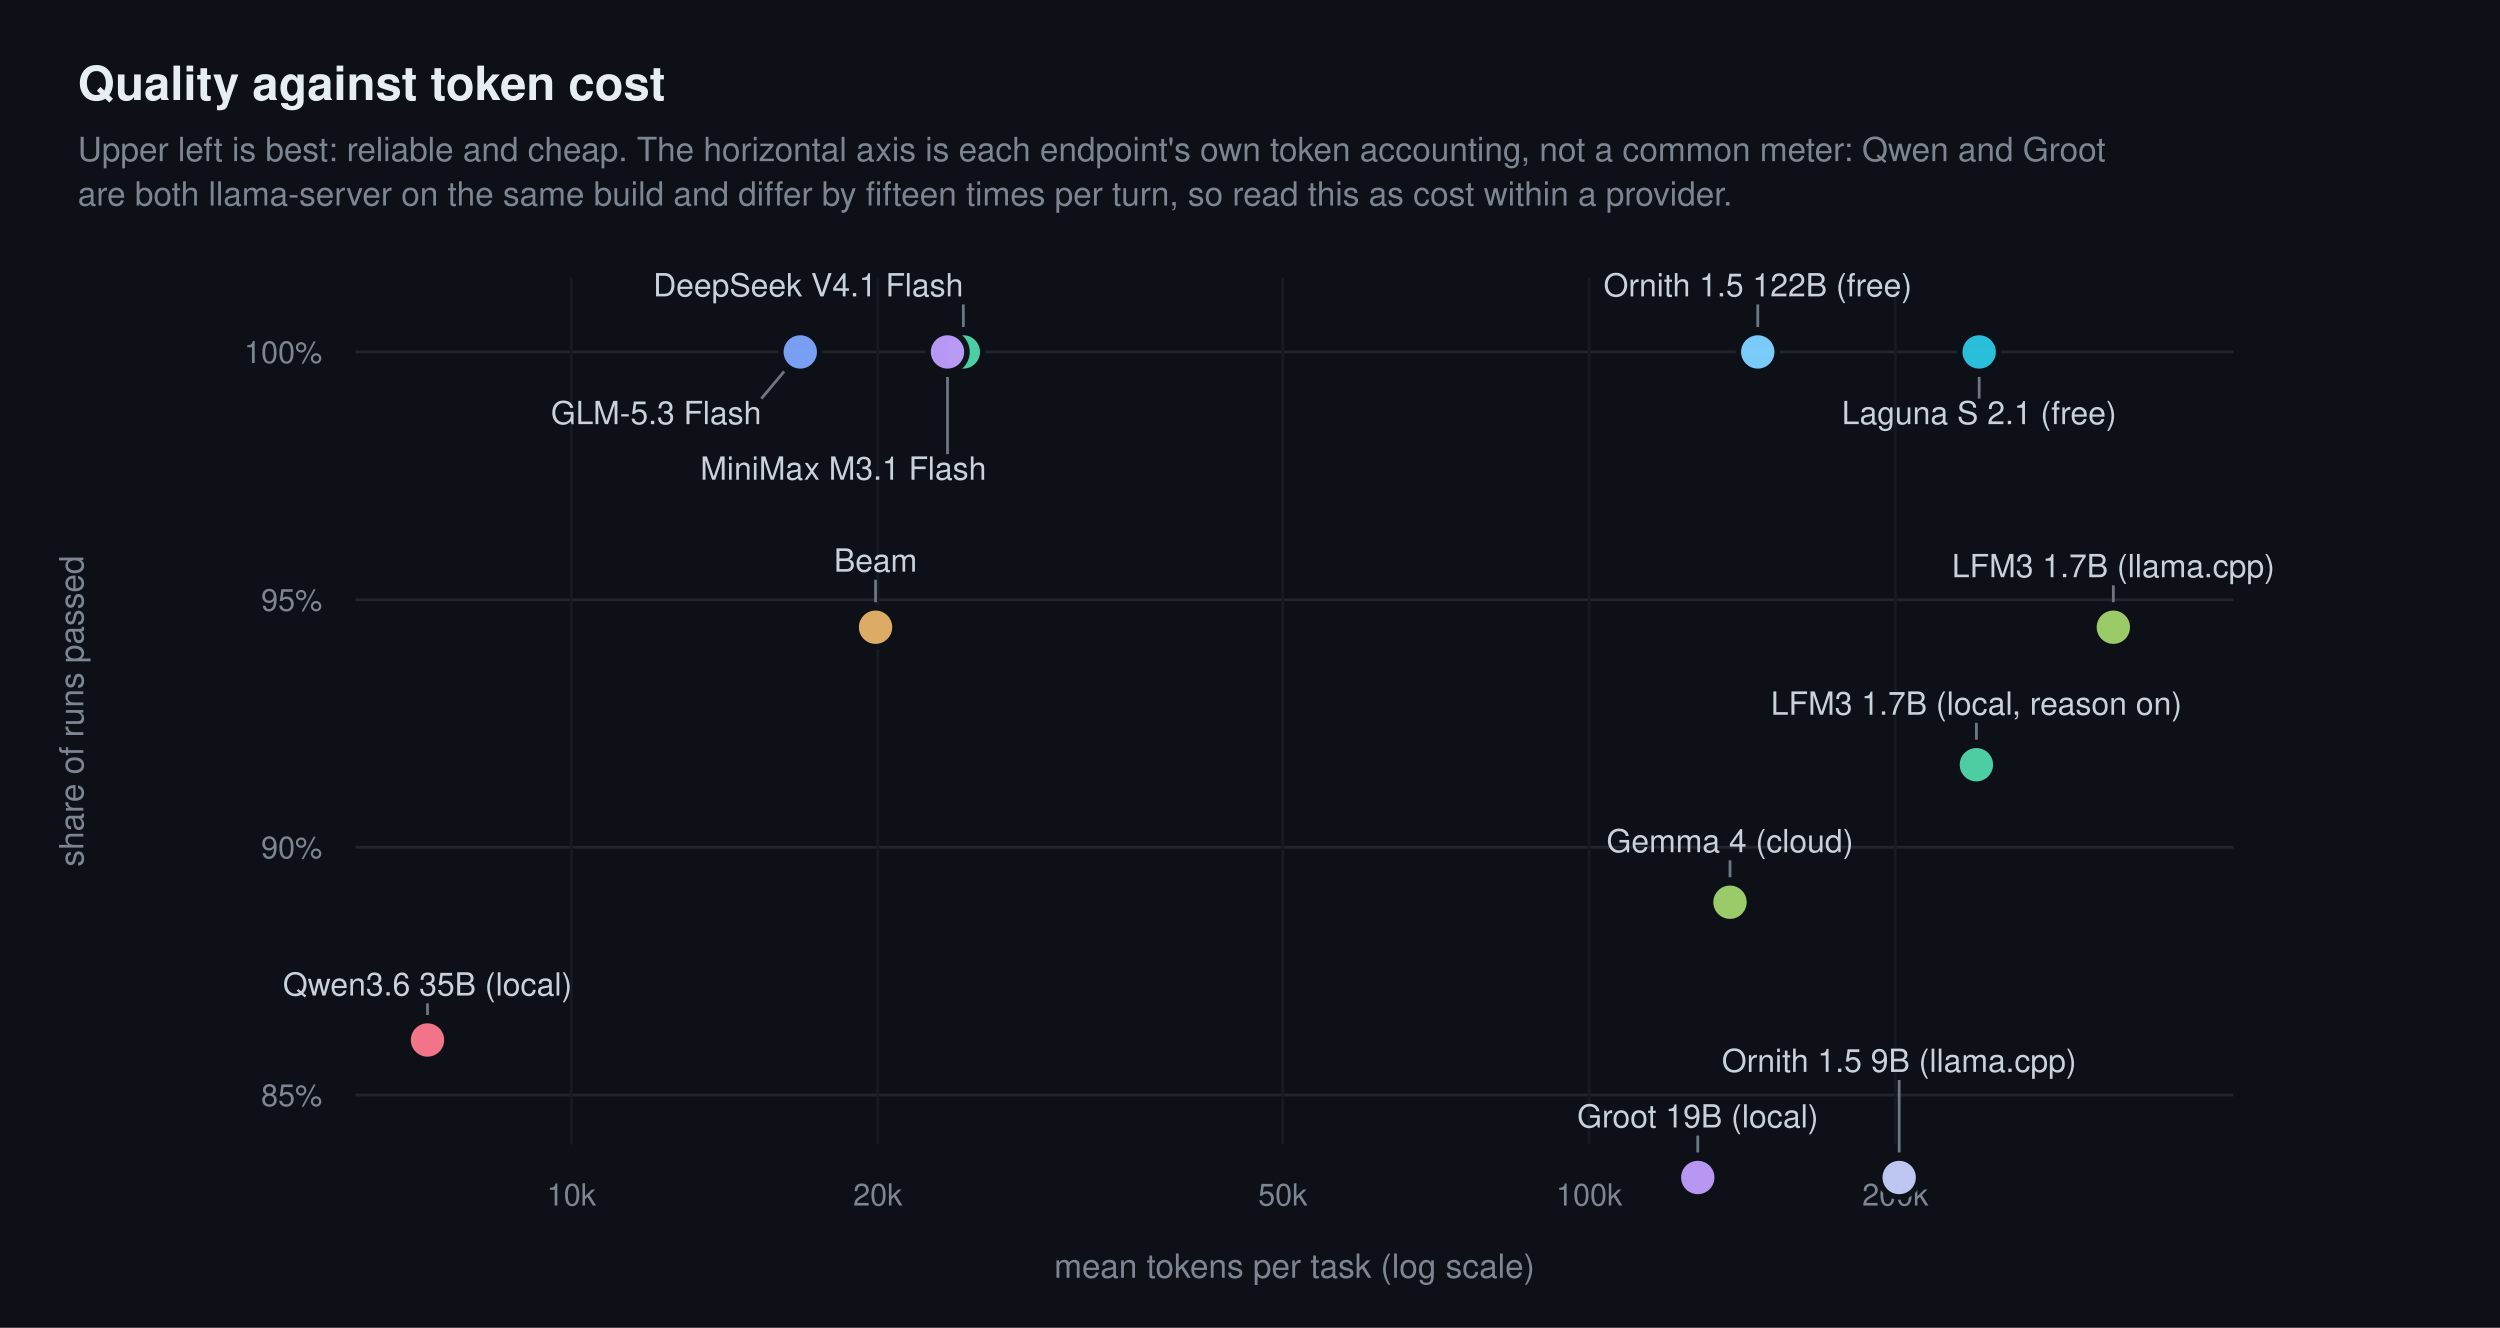
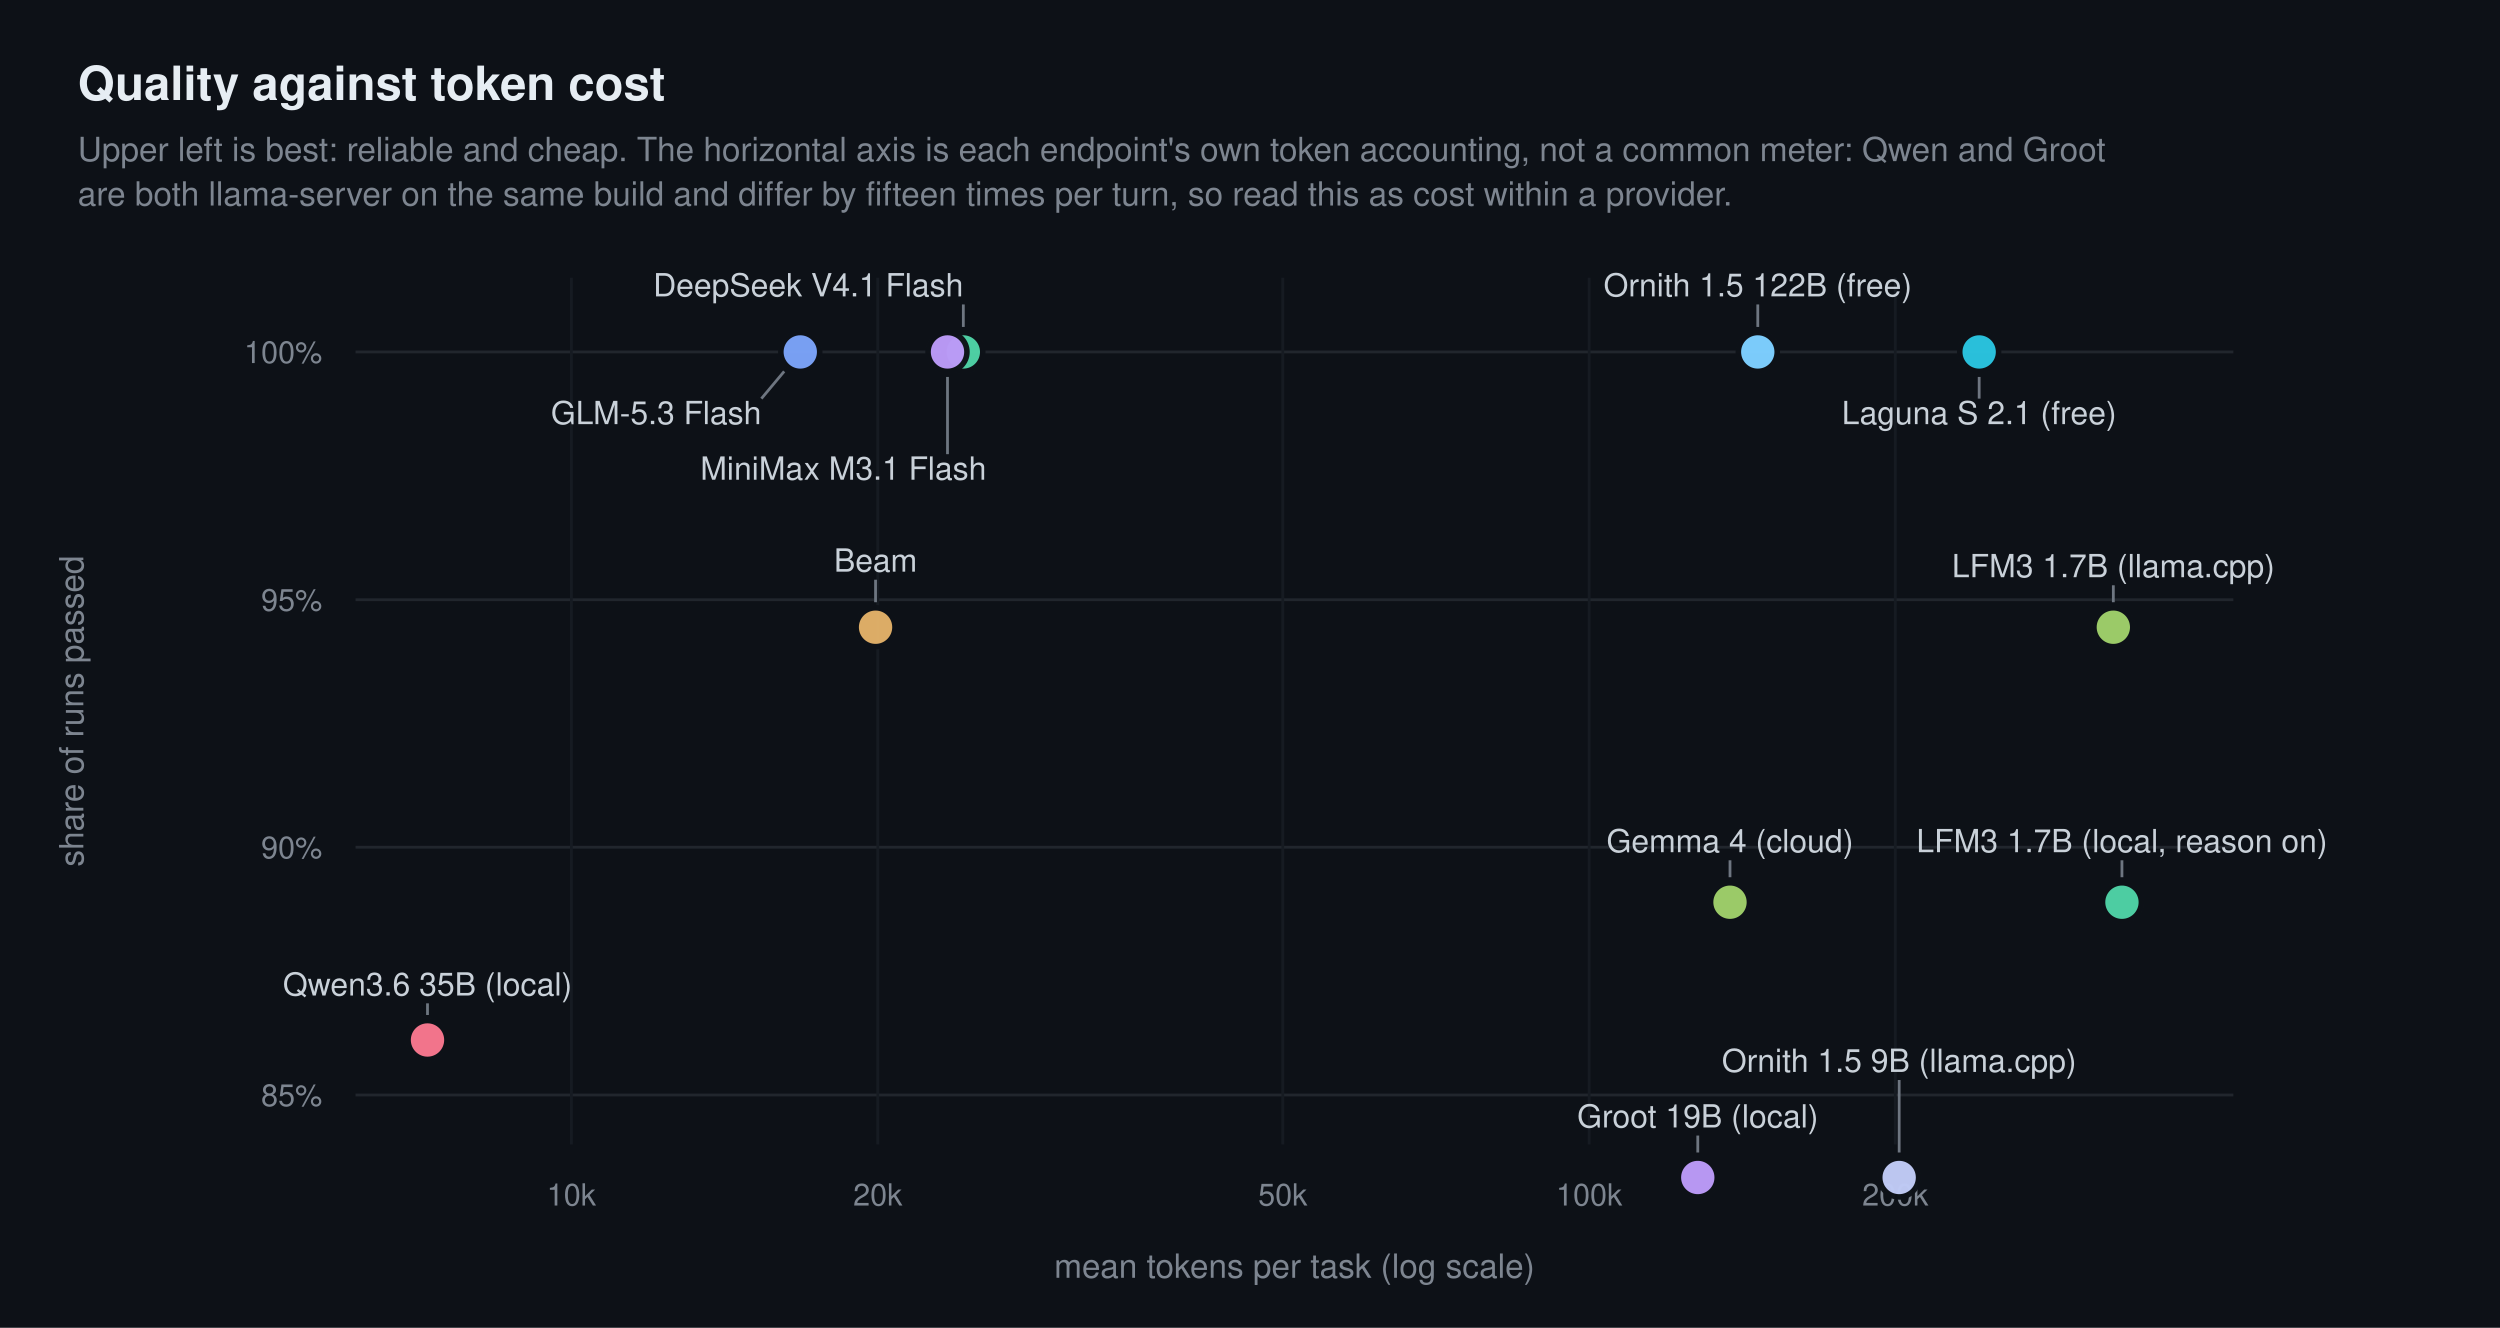
<svg xmlns="http://www.w3.org/2000/svg" width="900" height="478" viewBox="0 0 900 478" font-family="ui-sans-serif, -apple-system, Segoe UI, Helvetica, Arial, sans-serif">
  <rect width="100%" height="100%" fill="#0d1117" />
  <text x="28" y="36" fill="#e6edf3" font-size="17" font-weight="600">Quality against token cost</text>
  <text x="28" y="58" fill="#7d8590" font-size="12">Upper left is best: reliable and cheap. The horizontal axis is each endpoint's own token accounting, not a common meter: Qwen and Groot</text>
  <text x="28" y="74" fill="#7d8590" font-size="12">are both llama-server on the same build and differ by fifteen times per turn, so read this as cost within a provider.</text>
  <line x1="128" y1="394.2" x2="804" y2="394.2" stroke="#21262d" stroke-width="1" />
  <text x="116" y="398.2" fill="#7d8590" font-size="11" text-anchor="end">85%</text>
  <line x1="128" y1="305.0" x2="804" y2="305.0" stroke="#21262d" stroke-width="1" />
  <text x="116" y="309.0" fill="#7d8590" font-size="11" text-anchor="end">90%</text>
  <line x1="128" y1="215.9" x2="804" y2="215.9" stroke="#21262d" stroke-width="1" />
  <text x="116" y="219.9" fill="#7d8590" font-size="11" text-anchor="end">95%</text>
  <line x1="128" y1="126.7" x2="804" y2="126.7" stroke="#21262d" stroke-width="1" />
  <text x="116" y="130.7" fill="#7d8590" font-size="11" text-anchor="end">100%</text>
  <line x1="205.7" y1="100" x2="205.7" y2="412" stroke="#161b22" stroke-width="1" />
  <text x="205.7" y="434" fill="#7d8590" font-size="11" text-anchor="middle">10k</text>
  <line x1="316.0" y1="100" x2="316.0" y2="412" stroke="#161b22" stroke-width="1" />
  <text x="316.0" y="434" fill="#7d8590" font-size="11" text-anchor="middle">20k</text>
  <line x1="461.8" y1="100" x2="461.8" y2="412" stroke="#161b22" stroke-width="1" />
  <text x="461.8" y="434" fill="#7d8590" font-size="11" text-anchor="middle">50k</text>
  <line x1="572.1" y1="100" x2="572.1" y2="412" stroke="#161b22" stroke-width="1" />
  <text x="572.1" y="434" fill="#7d8590" font-size="11" text-anchor="middle">100k</text>
  <line x1="682.3" y1="100" x2="682.3" y2="412" stroke="#161b22" stroke-width="1" />
  <text x="682.3" y="434" fill="#7d8590" font-size="11" text-anchor="middle">200k</text>
  <text x="466" y="460" fill="#7d8590" font-size="12" text-anchor="middle">mean tokens per task (log scale)</text>
  <text x="30" y="256" fill="#7d8590" font-size="12" text-anchor="middle" transform="rotate(-90 30 256)">share of runs passed</text>
  <circle cx="346.8" cy="126.7" r="7" fill="#4fd1a5" stroke="#0d1117" stroke-width="2" opacity="0.98" />
  <circle cx="288.1" cy="126.7" r="7" fill="#7aa2f7" stroke="#0d1117" stroke-width="2" opacity="0.98" />
  <circle cx="341.1" cy="126.7" r="7" fill="#bb9af7" stroke="#0d1117" stroke-width="2" opacity="0.98" />
  <circle cx="632.8" cy="126.7" r="7" fill="#7dcfff" stroke="#0d1117" stroke-width="2" opacity="0.98" />
  <circle cx="712.5" cy="126.7" r="7" fill="#2ac3de" stroke="#0d1117" stroke-width="2" opacity="0.98" />
  <circle cx="315.2" cy="225.8" r="7" fill="#e0af68" stroke="#0d1117" stroke-width="2" opacity="0.98" />
  <circle cx="622.8" cy="324.8" r="7" fill="#9ece6a" stroke="#0d1117" stroke-width="2" opacity="0.98" />
  <circle cx="153.9" cy="374.4" r="7" fill="#f7768e" stroke="#0d1117" stroke-width="2" opacity="0.98" />
  <circle cx="791.8" cy="805.9" r="7" fill="#ff9e64" stroke="#0d1117" stroke-width="2" opacity="0.98" />
-   <circle cx="711.5" cy="275.3" r="7" fill="#4fd1a5" stroke="#0d1117" stroke-width="2" opacity="0.98" />
+   <circle cx="763.9" cy="324.8" r="7" fill="#4fd1a5" stroke="#0d1117" stroke-width="2" opacity="0.98" />
  <circle cx="760.8" cy="225.8" r="7" fill="#9ece6a" stroke="#0d1117" stroke-width="2" opacity="0.98" />
  <circle cx="683.7" cy="423.9" r="7" fill="#c0caf5" stroke="#0d1117" stroke-width="2" opacity="0.98" />
  <circle cx="649.1" cy="869.6" r="7" fill="#e0af68" stroke="#0d1117" stroke-width="2" opacity="0.98" />
  <circle cx="611.2" cy="423.9" r="7" fill="#bb9af7" stroke="#0d1117" stroke-width="2" opacity="0.98" />
  <line x1="346.8" y1="117.7" x2="346.8" y2="109.6" stroke="#6e7681" stroke-width="1" />
  <text x="346.8" y="106.7" fill="#c9d1d9" font-size="11.5" text-anchor="end">DeepSeek V4.1 Flash</text>
  <line x1="632.8" y1="117.7" x2="632.8" y2="109.6" stroke="#6e7681" stroke-width="1" />
  <text x="632.8" y="106.7" fill="#c9d1d9" font-size="11.5" text-anchor="middle">Ornith 1.5 122B (free)</text>
  <line x1="712.5" y1="135.7" x2="712.5" y2="143.5" stroke="#6e7681" stroke-width="1" />
  <text x="712.5" y="152.7" fill="#c9d1d9" font-size="11.5" text-anchor="middle">Laguna S 2.1 (free)</text>
  <line x1="282.3" y1="133.7" x2="274.1" y2="143.5" stroke="#6e7681" stroke-width="1" />
  <text x="274.1" y="152.7" fill="#c9d1d9" font-size="11.5" text-anchor="end">GLM-5.3 Flash</text>
  <line x1="341.1" y1="135.7" x2="341.1" y2="163.5" stroke="#6e7681" stroke-width="1" />
  <text x="355.1" y="172.7" fill="#c9d1d9" font-size="11.5" text-anchor="end">MiniMax M3.1 Flash</text>
  <line x1="315.2" y1="216.8" x2="315.2" y2="208.7" stroke="#6e7681" stroke-width="1" />
  <text x="315.2" y="205.8" fill="#c9d1d9" font-size="11.5" text-anchor="middle">Beam</text>
  <line x1="760.8" y1="216.8" x2="760.8" y2="210.7" stroke="#6e7681" stroke-width="1" />
  <text x="760.8" y="207.8" fill="#c9d1d9" font-size="11.5" text-anchor="middle">LFM3 1.7B (llama.cpp)</text>
-   <line x1="711.5" y1="266.3" x2="711.5" y2="260.2" stroke="#6e7681" stroke-width="1" />
-   <text x="711.5" y="257.3" fill="#c9d1d9" font-size="11.5" text-anchor="middle">LFM3 1.7B (local, reason on)</text>
  <line x1="622.8" y1="315.8" x2="622.8" y2="309.7" stroke="#6e7681" stroke-width="1" />
  <text x="622.8" y="306.8" fill="#c9d1d9" font-size="11.5" text-anchor="middle">Gemma 4 (cloud)</text>
+   <line x1="763.9" y1="315.8" x2="763.9" y2="309.7" stroke="#6e7681" stroke-width="1" />
+   <text x="763.9" y="306.8" fill="#c9d1d9" font-size="11.5" text-anchor="middle">LFM3 1.7B (local, reason on)</text>
  <line x1="153.9" y1="365.4" x2="153.9" y2="361.2" stroke="#6e7681" stroke-width="1" />
  <text x="153.9" y="358.4" fill="#c9d1d9" font-size="11.5" text-anchor="middle">Qwen3.6 35B (local)</text>
  <line x1="611.2" y1="414.9" x2="611.2" y2="408.8" stroke="#6e7681" stroke-width="1" />
  <text x="611.2" y="405.9" fill="#c9d1d9" font-size="11.5" text-anchor="middle">Groot 19B (local)</text>
  <line x1="683.7" y1="414.9" x2="683.7" y2="388.8" stroke="#6e7681" stroke-width="1" />
  <text x="683.7" y="385.9" fill="#c9d1d9" font-size="11.5" text-anchor="middle">Ornith 1.5 9B (llama.cpp)</text>
  <line x1="791.8" y1="814.9" x2="791.8" y2="824.7" stroke="#6e7681" stroke-width="1" />
  <text x="791.8" y="833.9" fill="#c9d1d9" font-size="11.5" text-anchor="middle">Nemotron 3.5 Lightning 30B (local)</text>
  <line x1="649.1" y1="860.6" x2="649.1" y2="854.5" stroke="#6e7681" stroke-width="1" />
  <text x="649.1" y="851.6" fill="#c9d1d9" font-size="11.5" text-anchor="middle">Bonsai 2 9B (ternary Q2_0)</text>
</svg>
